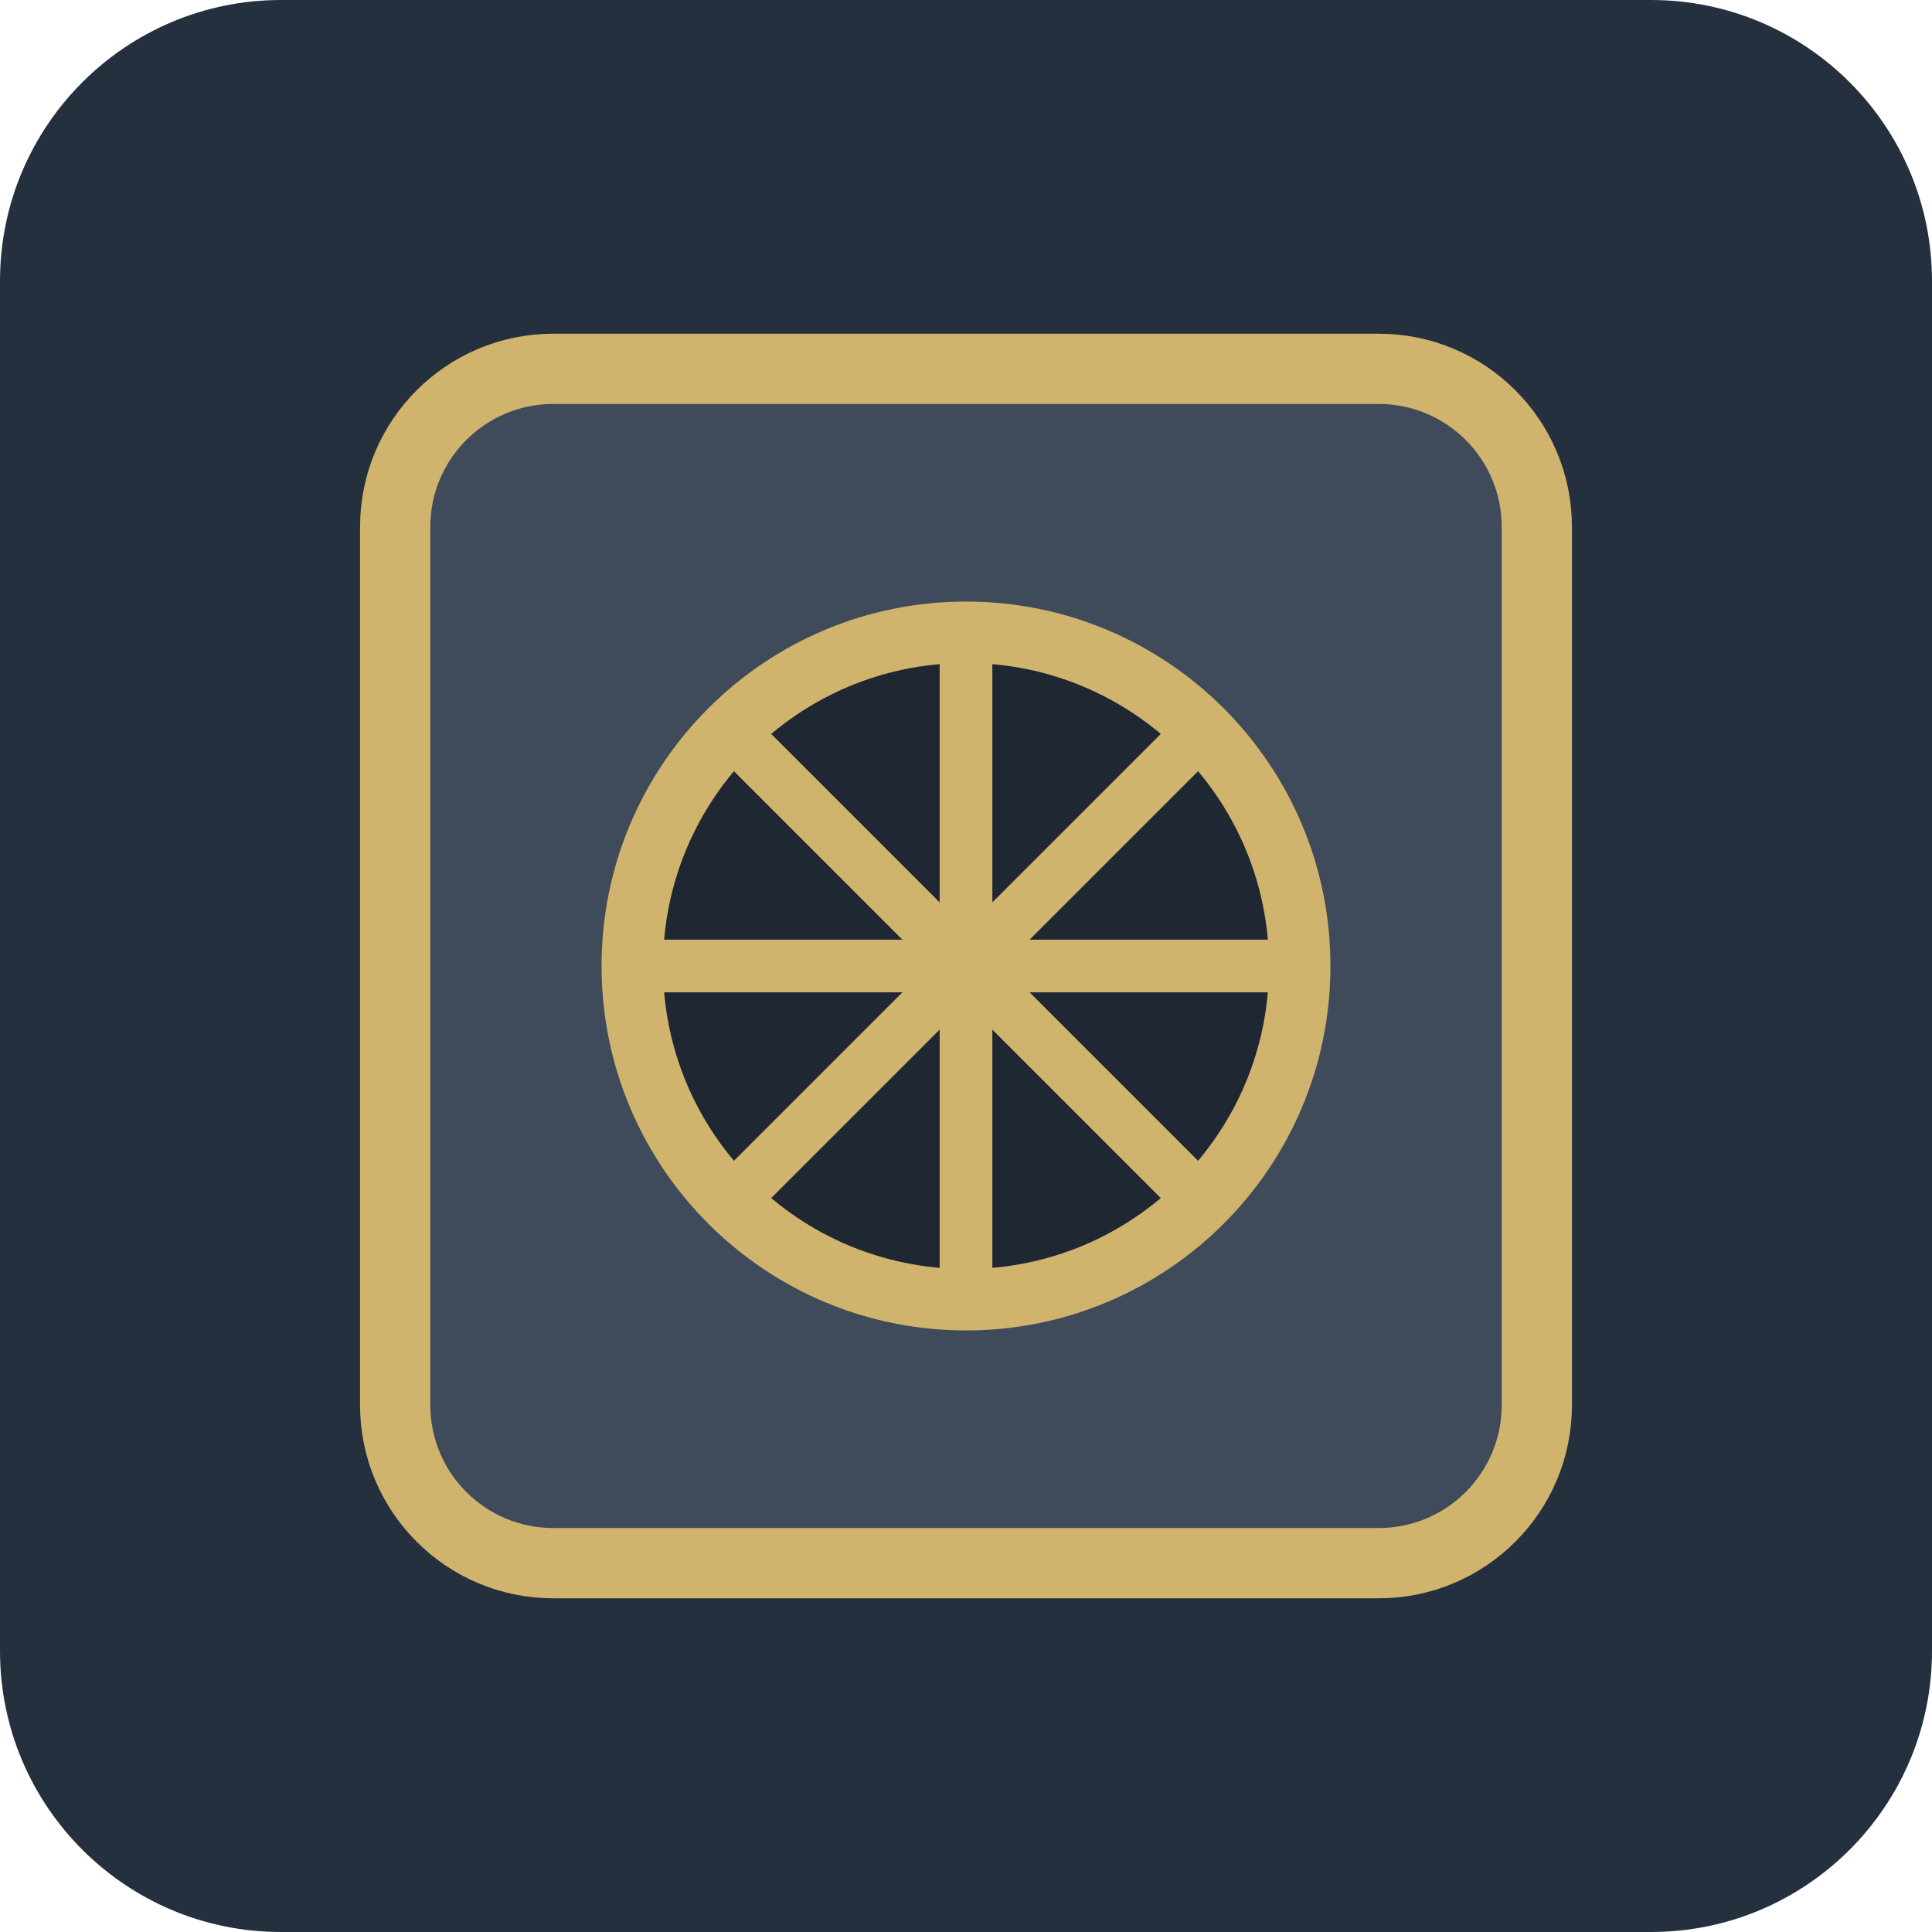
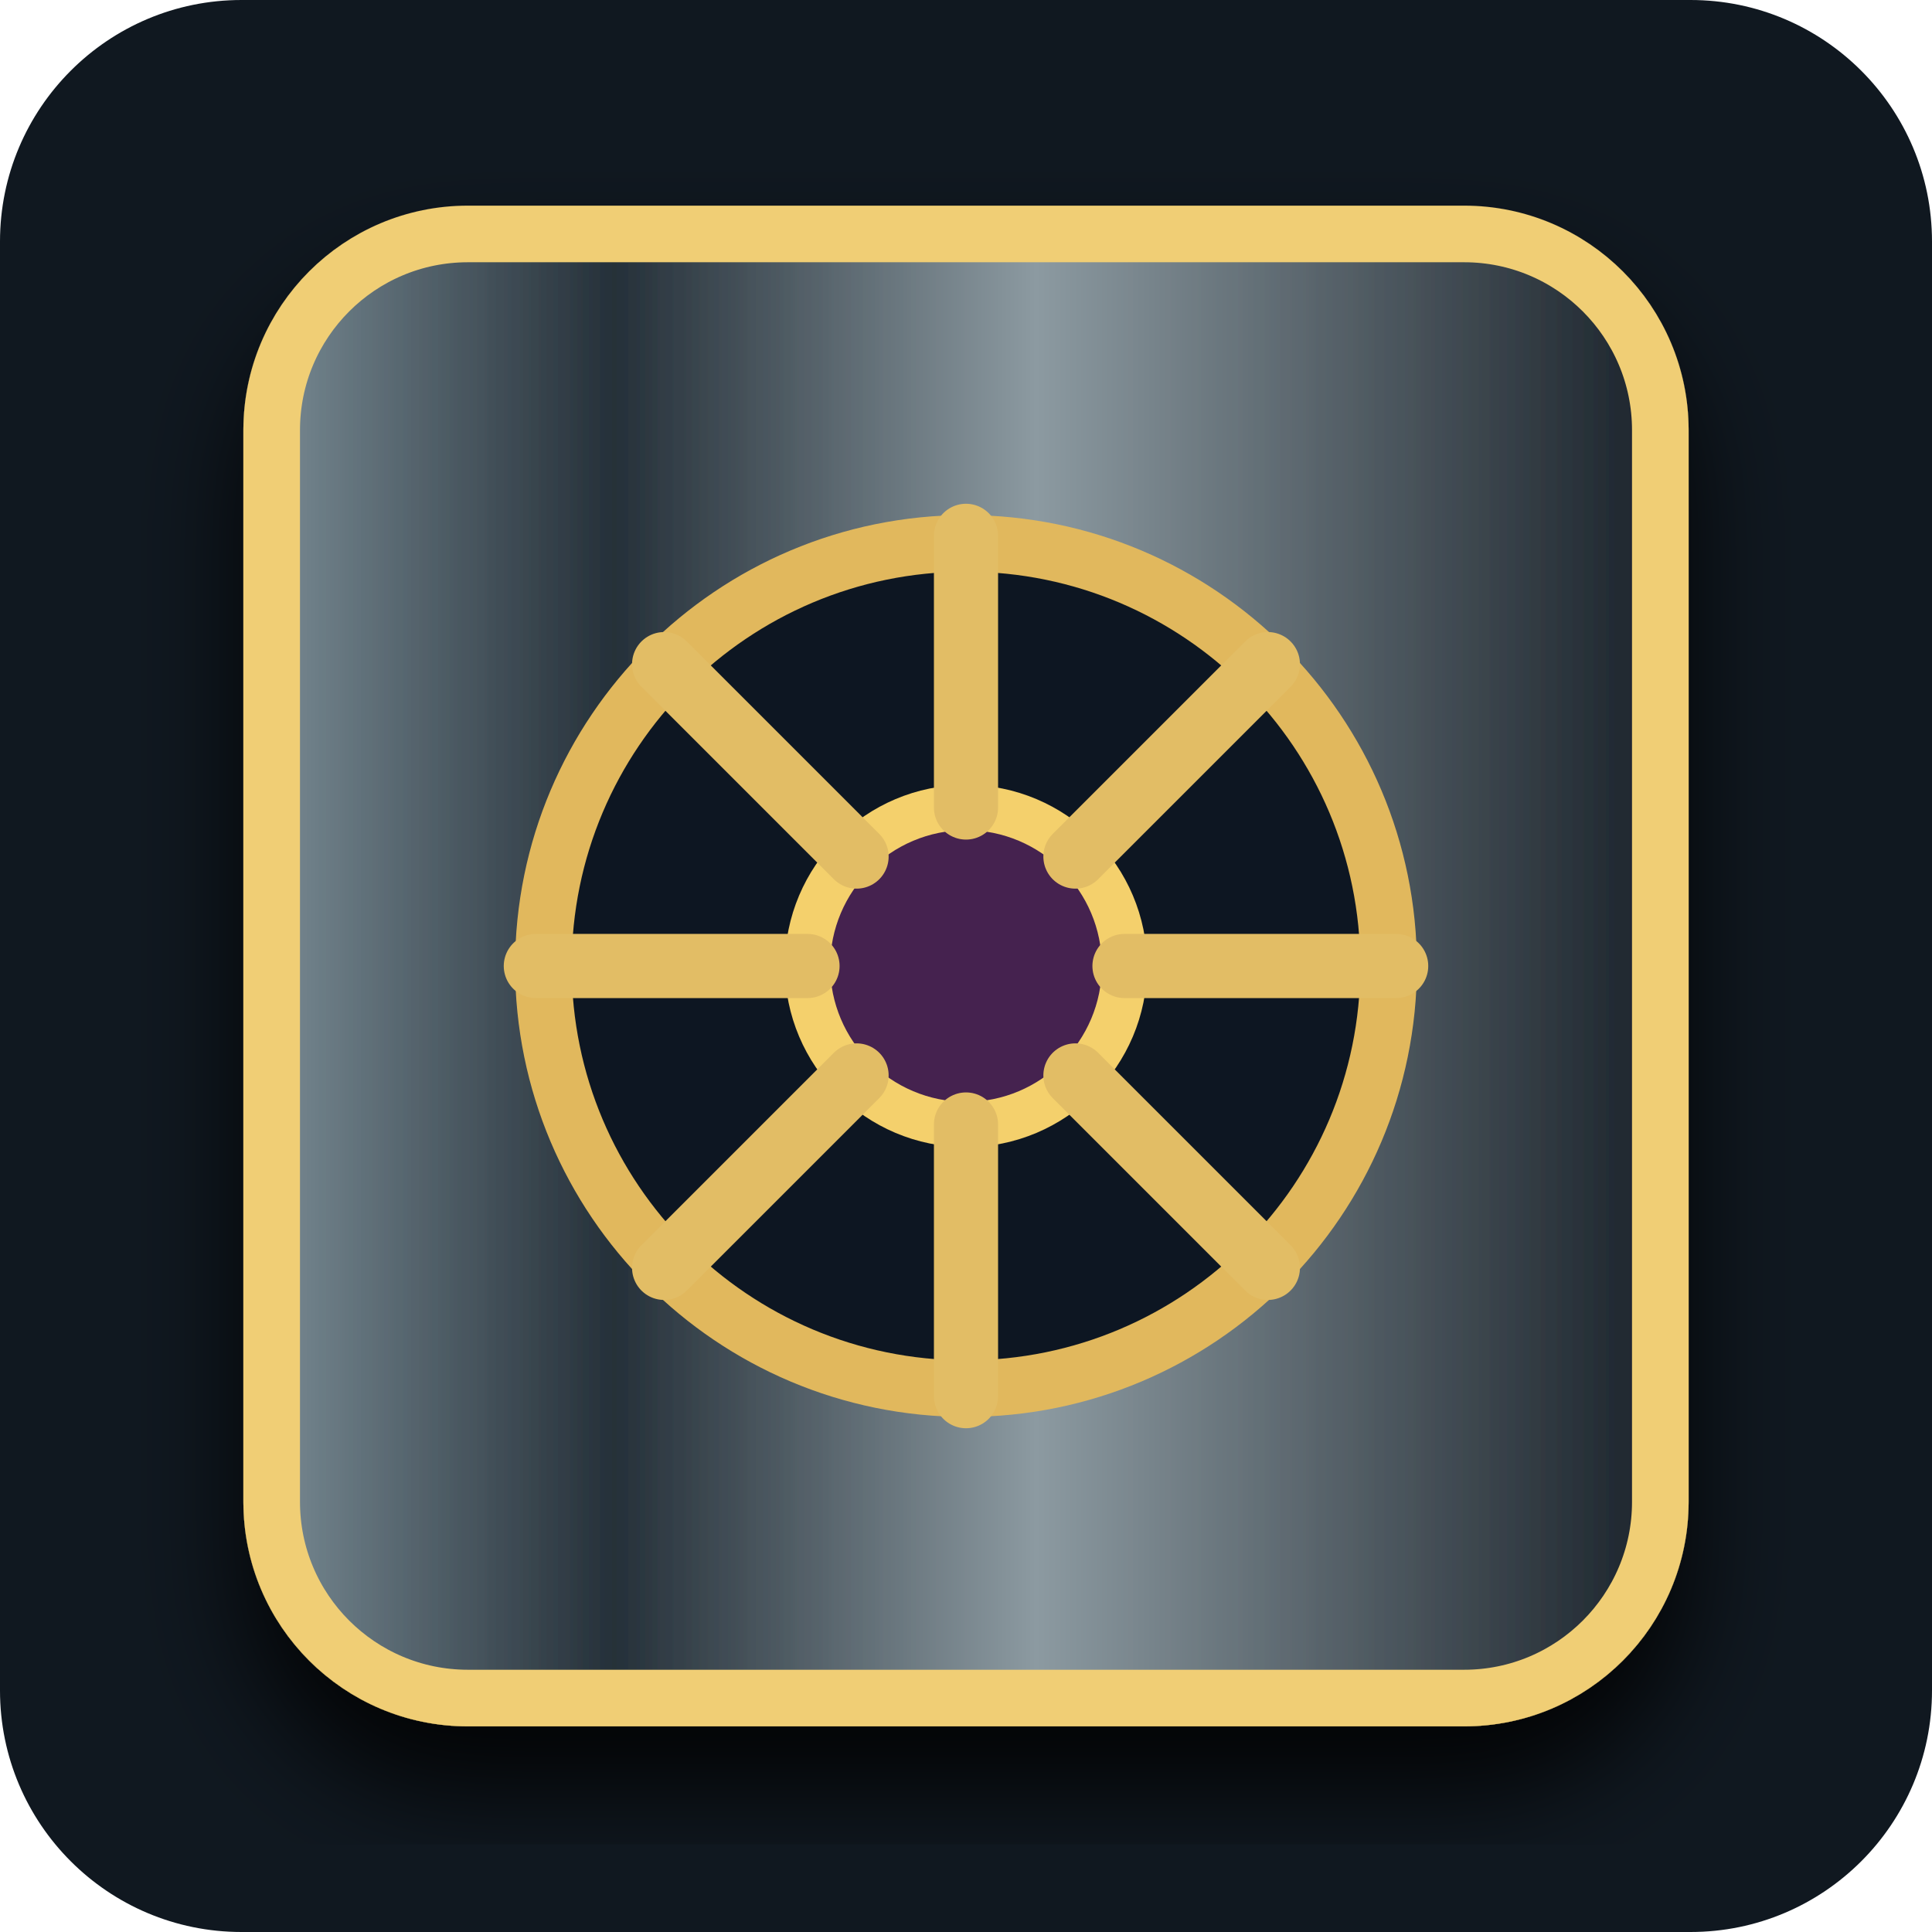
- <svg xmlns="http://www.w3.org/2000/svg" viewBox="0 0 220 220">
-   <rect width="220" height="220" rx="32" fill="#25303e" />
-   <rect x="45" y="42" width="130" height="136" rx="18" fill="#3f4b5a" stroke="#d0b36d" stroke-width="8" />
-   <circle cx="110" cy="110" r="38" fill="#1e2732" stroke="#d0b36d" stroke-width="7" />
-   <path d="M110 75v70M75 110h70M85 85l50 50M135 85l-50 50" stroke="#d0b36d" stroke-width="6" />
+ <svg xmlns="http://www.w3.org/2000/svg" viewBox="0 0 512 512">
+   <defs>
+     <linearGradient id="m">
+       <stop stop-color="#798b94" />
+       <stop offset=".25" stop-color="#253039" />
+       <stop offset=".55" stop-color="#8c9aa1" />
+       <stop offset="1" stop-color="#192129" />
+     </linearGradient>
+     <filter id="s">
+       <feDropShadow dx="0" dy="18" stdDeviation="14" flood-opacity=".85" />
+     </filter>
+   </defs>
+   <rect width="512" height="512" rx="64" fill="#101820" />
+   <g filter="url(#s)">
+     <rect x="72" y="62" width="368" height="388" rx="52" fill="url(#m)" stroke="#f0ce75" stroke-width="15" />
+     <circle cx="256" cy="256" r="112" fill="#111820" stroke="#e1b85d" stroke-width="15" />
+     <circle cx="256" cy="256" r="42" fill="#45204f" stroke="#f4d06c" stroke-width="12" />
+     <g stroke="#e2bd65" stroke-width="17" stroke-linecap="round">
+       <path d="M256 142v72M256 298v72M142 256h72M298 256h72M176 176l51 51M285 285l51 51M336 176l-51 51M227 285l-51 51" />
+     </g>
+   </g>
</svg>
